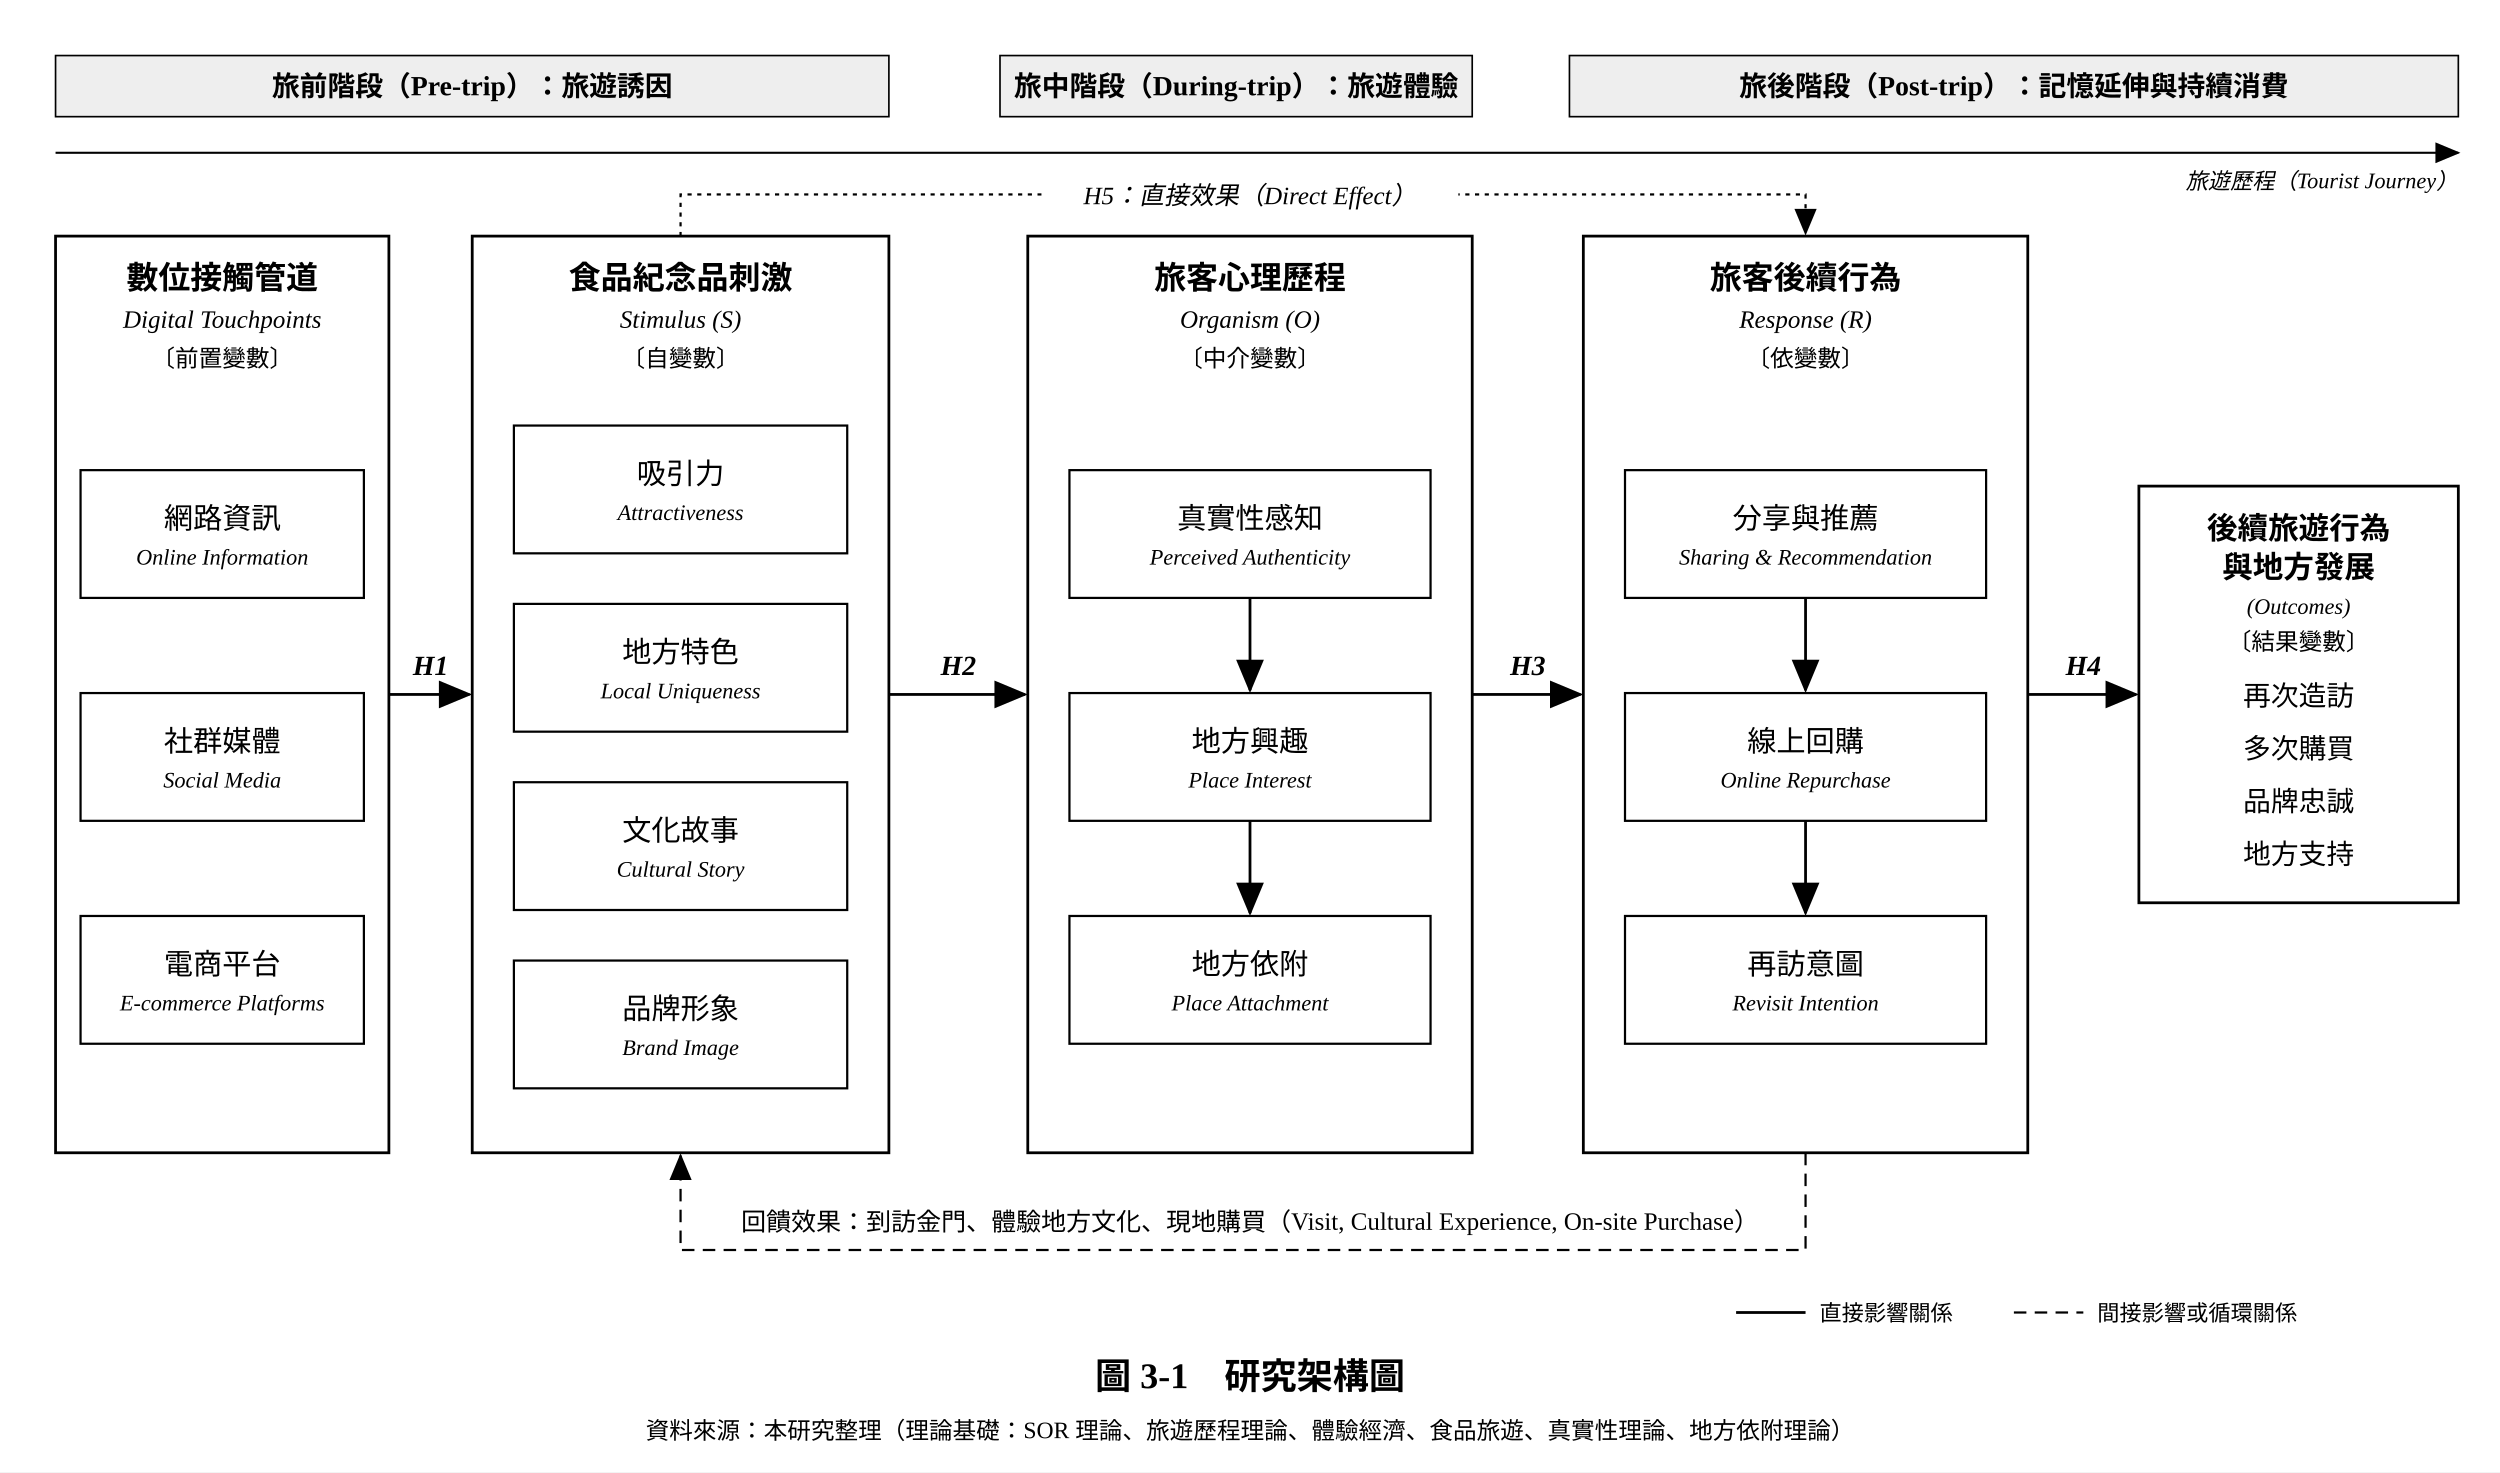
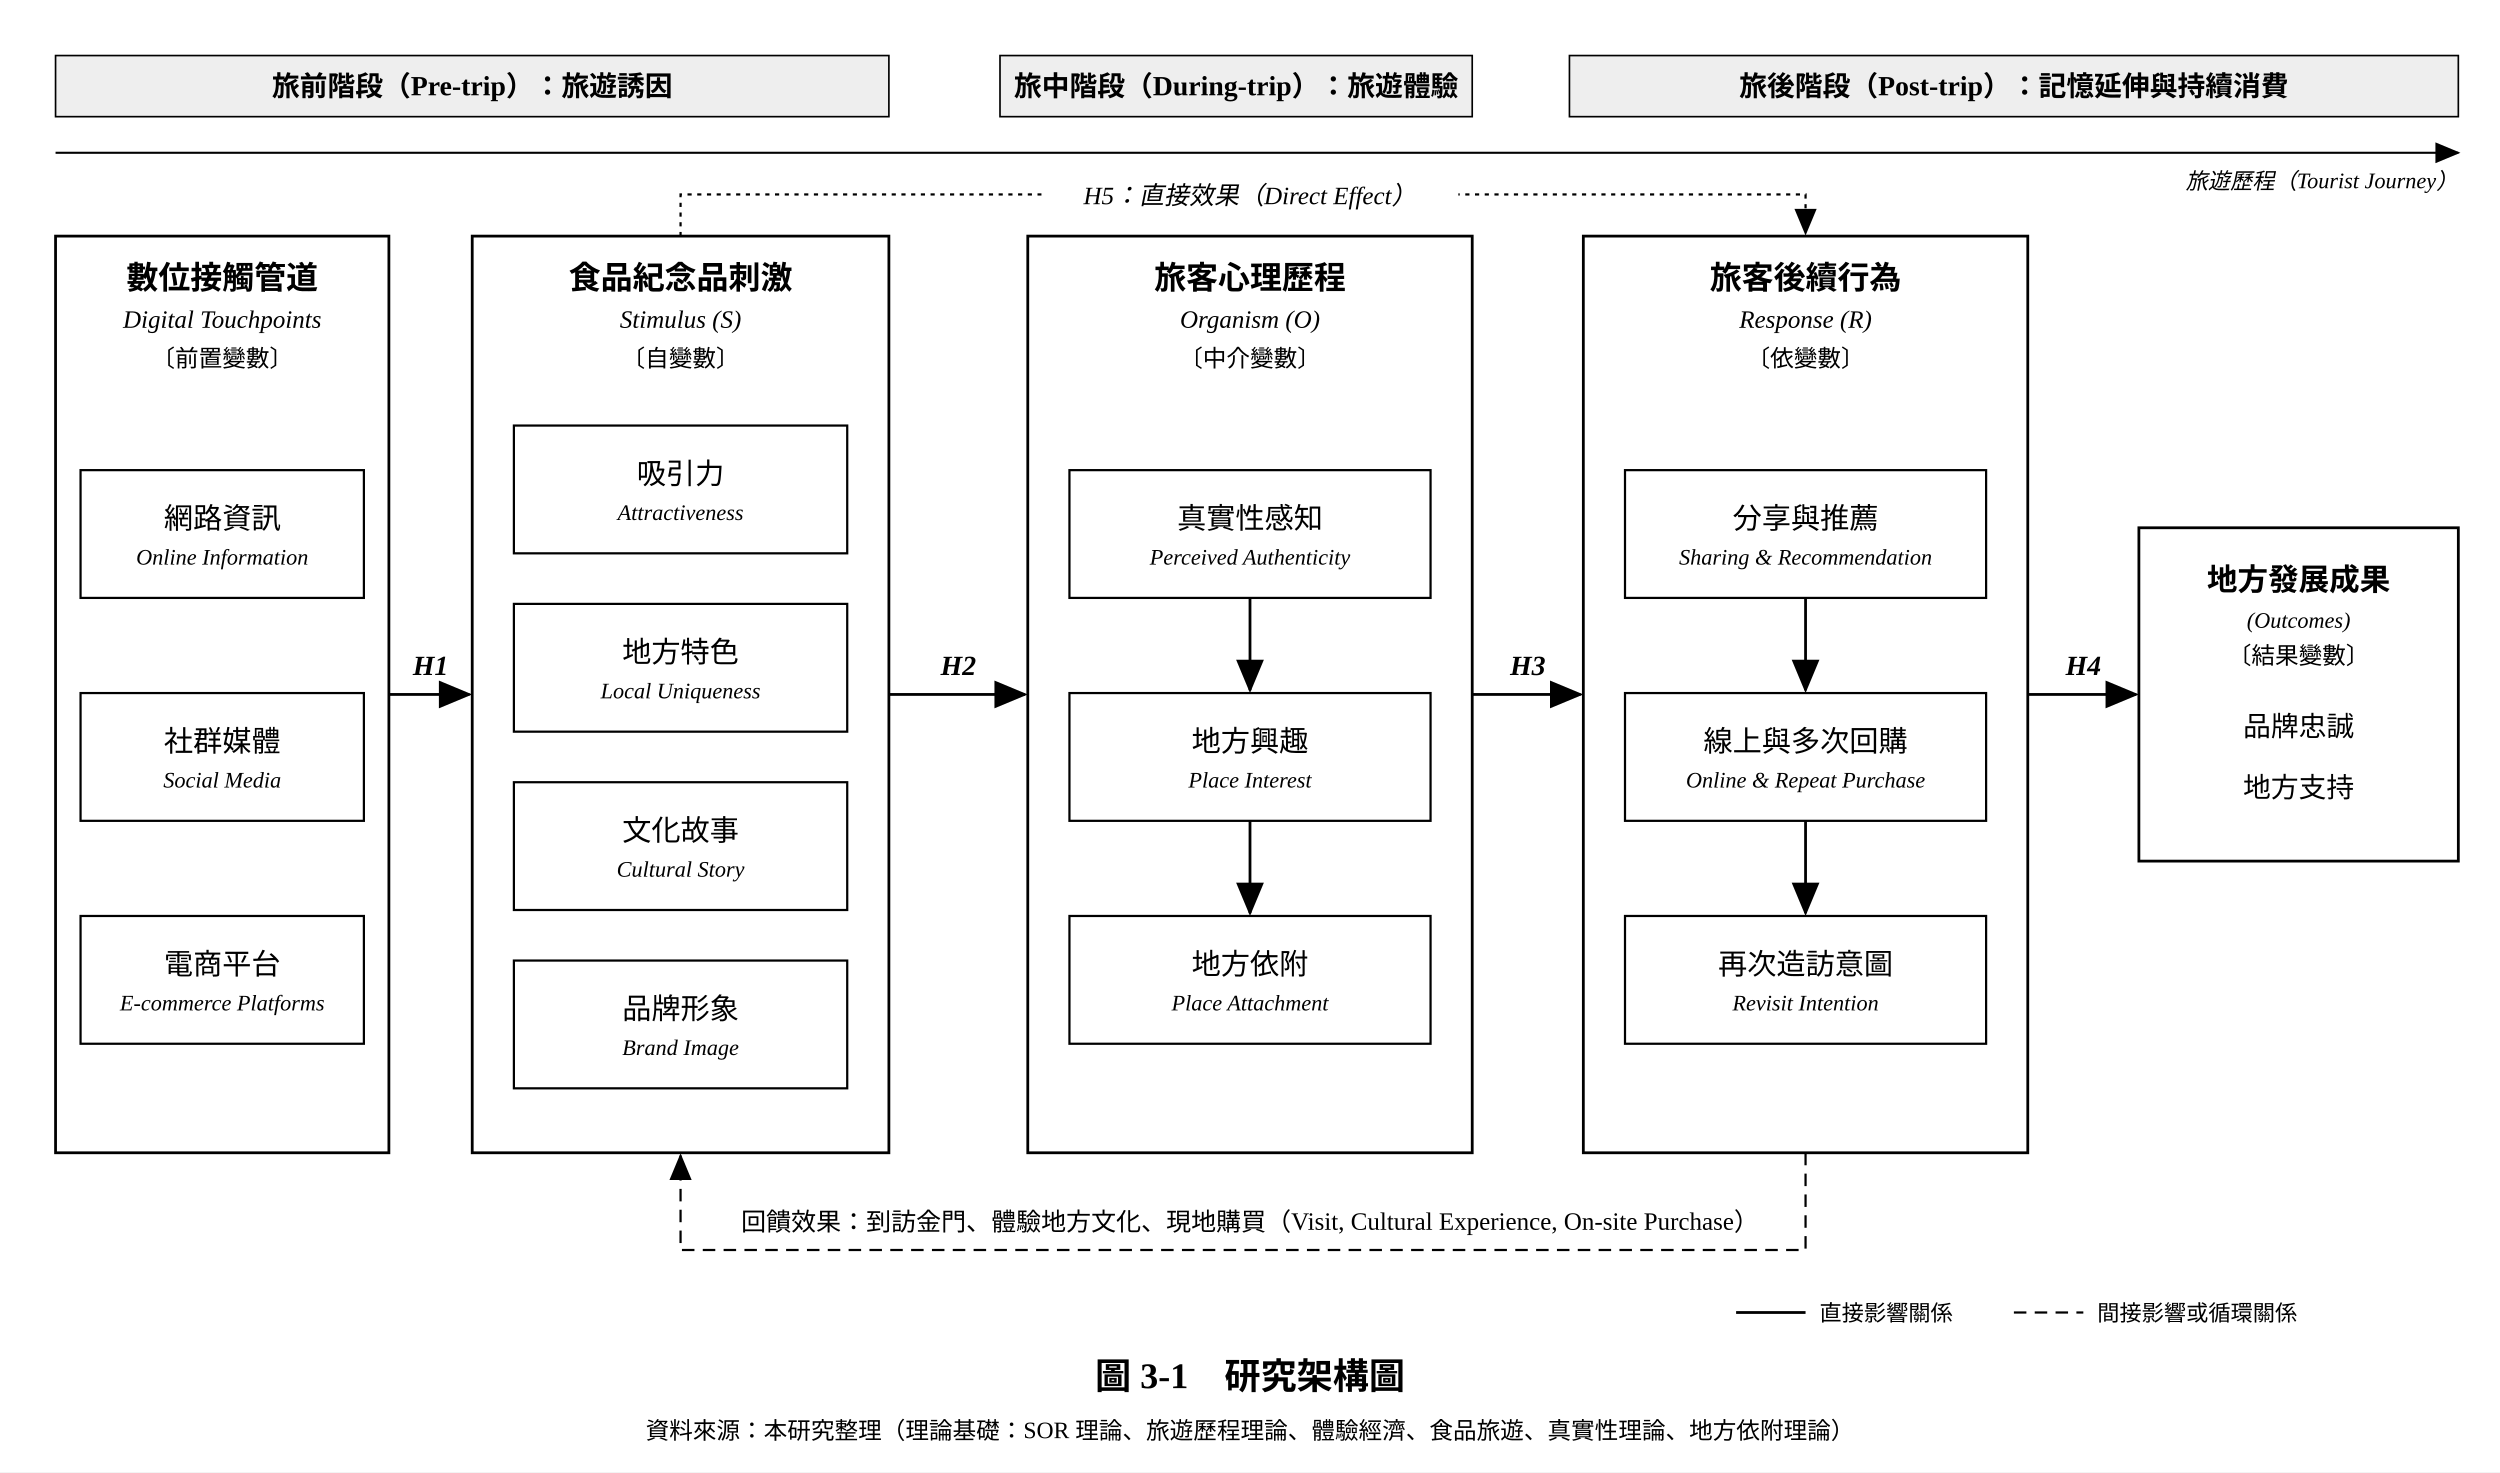
<svg xmlns="http://www.w3.org/2000/svg" width="1800" height="1060" viewBox="0 0 1800 1060" font-family="'Times New Roman','Liberation Serif','WenQuanYi Zen Hei',serif">
  <defs>
    <marker id="ah" markerWidth="12" markerHeight="10" refX="11" refY="5" orient="auto">
      <path d="M0,0 L12,5 L0,10 z" fill="#000" />
    </marker>
  </defs>
  <rect width="1800" height="1060" fill="#fff" />
  <rect x="40" y="40" width="600" height="44" fill="#eee" stroke="#000" stroke-width="1.2" />
  <text x="340.0" y="69" font-size="20" font-weight="bold" font-style="normal" text-anchor="middle">旅前階段（Pre-trip）：旅遊誘因</text>
  <rect x="720" y="40" width="340" height="44" fill="#eee" stroke="#000" stroke-width="1.2" />
  <text x="890.0" y="69" font-size="20" font-weight="bold" font-style="normal" text-anchor="middle">旅中階段（During-trip）：旅遊體驗</text>
  <rect x="1130" y="40" width="640" height="44" fill="#eee" stroke="#000" stroke-width="1.2" />
  <text x="1450.0" y="69" font-size="20" font-weight="bold" font-style="normal" text-anchor="middle">旅後階段（Post-trip）：記憶延伸與持續消費</text>
  <line x1="40" y1="110" x2="1770" y2="110" stroke="#000" stroke-width="1.5" marker-end="url(#ah)" />
  <text x="1770" y="136" font-size="16" font-weight="normal" font-style="italic" text-anchor="end">旅遊歷程（Tourist Journey）</text>
  <rect x="40" y="170" width="240" height="660" fill="#fff" stroke="#000" stroke-width="2" />
  <text x="160.0" y="208" font-size="23" font-weight="bold" font-style="normal" text-anchor="middle">數位接觸管道</text>
  <text x="160.0" y="236" font-size="18" font-weight="normal" font-style="italic" text-anchor="middle">Digital Touchpoints</text>
  <text x="160.0" y="264" font-size="17" font-weight="normal" font-style="normal" text-anchor="middle">〔前置變數〕</text>
  <rect x="58" y="338.5" width="204" height="92" fill="#fff" stroke="#000" stroke-width="1.6" />
  <text x="160.0" y="380.5" font-size="21" font-weight="normal" font-style="normal" text-anchor="middle">網路資訊</text>
  <text x="160.0" y="406.5" font-size="16" font-weight="normal" font-style="italic" text-anchor="middle">Online Information</text>
  <rect x="58" y="499.0" width="204" height="92" fill="#fff" stroke="#000" stroke-width="1.6" />
  <text x="160.0" y="541.0" font-size="21" font-weight="normal" font-style="normal" text-anchor="middle">社群媒體</text>
  <text x="160.0" y="567.0" font-size="16" font-weight="normal" font-style="italic" text-anchor="middle">Social Media</text>
  <rect x="58" y="659.5" width="204" height="92" fill="#fff" stroke="#000" stroke-width="1.6" />
  <text x="160.0" y="701.5" font-size="21" font-weight="normal" font-style="normal" text-anchor="middle">電商平台</text>
  <text x="160.0" y="727.5" font-size="16" font-weight="normal" font-style="italic" text-anchor="middle">E-commerce Platforms</text>
  <rect x="340" y="170" width="300" height="660" fill="#fff" stroke="#000" stroke-width="2" />
  <text x="490.0" y="208" font-size="23" font-weight="bold" font-style="normal" text-anchor="middle">食品紀念品刺激</text>
  <text x="490.0" y="236" font-size="18" font-weight="normal" font-style="italic" text-anchor="middle">Stimulus (S)</text>
  <text x="490.0" y="264" font-size="17" font-weight="normal" font-style="normal" text-anchor="middle">〔自變數〕</text>
  <rect x="370" y="306.4" width="240" height="92" fill="#fff" stroke="#000" stroke-width="1.6" />
  <text x="490.0" y="348.4" font-size="21" font-weight="normal" font-style="normal" text-anchor="middle">吸引力</text>
  <text x="490.0" y="374.4" font-size="16" font-weight="normal" font-style="italic" text-anchor="middle">Attractiveness</text>
  <rect x="370" y="434.8" width="240" height="92" fill="#fff" stroke="#000" stroke-width="1.6" />
  <text x="490.0" y="476.8" font-size="21" font-weight="normal" font-style="normal" text-anchor="middle">地方特色</text>
  <text x="490.0" y="502.8" font-size="16" font-weight="normal" font-style="italic" text-anchor="middle">Local Uniqueness</text>
  <rect x="370" y="563.2" width="240" height="92" fill="#fff" stroke="#000" stroke-width="1.6" />
  <text x="490.0" y="605.2" font-size="21" font-weight="normal" font-style="normal" text-anchor="middle">文化故事</text>
  <text x="490.0" y="631.2" font-size="16" font-weight="normal" font-style="italic" text-anchor="middle">Cultural Story</text>
  <rect x="370" y="691.6" width="240" height="92" fill="#fff" stroke="#000" stroke-width="1.6" />
  <text x="490.0" y="733.6" font-size="21" font-weight="normal" font-style="normal" text-anchor="middle">品牌形象</text>
  <text x="490.0" y="759.6" font-size="16" font-weight="normal" font-style="italic" text-anchor="middle">Brand Image</text>
  <rect x="740" y="170" width="320" height="660" fill="#fff" stroke="#000" stroke-width="2" />
  <text x="900.0" y="208" font-size="23" font-weight="bold" font-style="normal" text-anchor="middle">旅客心理歷程</text>
  <text x="900.0" y="236" font-size="18" font-weight="normal" font-style="italic" text-anchor="middle">Organism (O)</text>
  <text x="900.0" y="264" font-size="17" font-weight="normal" font-style="normal" text-anchor="middle">〔中介變數〕</text>
  <rect x="770" y="338.5" width="260" height="92" fill="#fff" stroke="#000" stroke-width="1.6" />
  <text x="900.0" y="380.5" font-size="21" font-weight="normal" font-style="normal" text-anchor="middle">真實性感知</text>
  <text x="900.0" y="406.5" font-size="16" font-weight="normal" font-style="italic" text-anchor="middle">Perceived Authenticity</text>
  <rect x="770" y="499.0" width="260" height="92" fill="#fff" stroke="#000" stroke-width="1.6" />
  <text x="900.0" y="541.0" font-size="21" font-weight="normal" font-style="normal" text-anchor="middle">地方興趣</text>
  <text x="900.0" y="567.0" font-size="16" font-weight="normal" font-style="italic" text-anchor="middle">Place Interest</text>
  <rect x="770" y="659.5" width="260" height="92" fill="#fff" stroke="#000" stroke-width="1.6" />
  <text x="900.0" y="701.5" font-size="21" font-weight="normal" font-style="normal" text-anchor="middle">地方依附</text>
  <text x="900.0" y="727.5" font-size="16" font-weight="normal" font-style="italic" text-anchor="middle">Place Attachment</text>
  <line x1="900.0" y1="430.5" x2="900.0" y2="497.0" stroke="#000" stroke-width="2" marker-end="url(#ah)" />
  <line x1="900.0" y1="591.0" x2="900.0" y2="657.5" stroke="#000" stroke-width="2" marker-end="url(#ah)" />
  <rect x="1140" y="170" width="320" height="660" fill="#fff" stroke="#000" stroke-width="2" />
  <text x="1300.0" y="208" font-size="23" font-weight="bold" font-style="normal" text-anchor="middle">旅客後續行為</text>
  <text x="1300.0" y="236" font-size="18" font-weight="normal" font-style="italic" text-anchor="middle">Response (R)</text>
  <text x="1300.0" y="264" font-size="17" font-weight="normal" font-style="normal" text-anchor="middle">〔依變數〕</text>
  <rect x="1170" y="338.5" width="260" height="92" fill="#fff" stroke="#000" stroke-width="1.6" />
  <text x="1300.0" y="380.5" font-size="21" font-weight="normal" font-style="normal" text-anchor="middle">分享與推薦</text>
  <text x="1300.0" y="406.5" font-size="16" font-weight="normal" font-style="italic" text-anchor="middle">Sharing &amp; Recommendation</text>
  <rect x="1170" y="499.0" width="260" height="92" fill="#fff" stroke="#000" stroke-width="1.6" />
-   <text x="1300.0" y="541.0" font-size="21" font-weight="normal" font-style="normal" text-anchor="middle">線上回購</text>
-   <text x="1300.0" y="567.0" font-size="16" font-weight="normal" font-style="italic" text-anchor="middle">Online Repurchase</text>
+   <text x="1300.0" y="541.0" font-size="21" font-weight="normal" font-style="normal" text-anchor="middle">線上與多次回購</text>
+   <text x="1300.0" y="567.0" font-size="16" font-weight="normal" font-style="italic" text-anchor="middle">Online &amp; Repeat Purchase</text>
  <rect x="1170" y="659.5" width="260" height="92" fill="#fff" stroke="#000" stroke-width="1.6" />
-   <text x="1300.0" y="701.5" font-size="21" font-weight="normal" font-style="normal" text-anchor="middle">再訪意圖</text>
+   <text x="1300.0" y="701.5" font-size="21" font-weight="normal" font-style="normal" text-anchor="middle">再次造訪意圖</text>
  <text x="1300.0" y="727.5" font-size="16" font-weight="normal" font-style="italic" text-anchor="middle">Revisit Intention</text>
  <line x1="1300.0" y1="430.5" x2="1300.0" y2="497.0" stroke="#000" stroke-width="2" marker-end="url(#ah)" />
  <line x1="1300.0" y1="591.0" x2="1300.0" y2="657.5" stroke="#000" stroke-width="2" marker-end="url(#ah)" />
-   <rect x="1540" y="350" width="230" height="300" fill="#fff" stroke="#000" stroke-width="2" />
-   <text x="1655.0" y="388" font-size="22" font-weight="bold" font-style="normal" text-anchor="middle">後續旅遊行為</text>
-   <text x="1655.0" y="416" font-size="22" font-weight="bold" font-style="normal" text-anchor="middle">與地方發展</text>
-   <text x="1655.0" y="442" font-size="16" font-weight="normal" font-style="italic" text-anchor="middle">(Outcomes)</text>
-   <text x="1655.0" y="468" font-size="17" font-weight="normal" font-style="normal" text-anchor="middle">〔結果變數〕</text>
-   <text x="1655.0" y="508" font-size="20" font-weight="normal" font-style="normal" text-anchor="middle">再次造訪</text>
-   <text x="1655.0" y="546" font-size="20" font-weight="normal" font-style="normal" text-anchor="middle">多次購買</text>
-   <text x="1655.0" y="584" font-size="20" font-weight="normal" font-style="normal" text-anchor="middle">品牌忠誠</text>
-   <text x="1655.0" y="622" font-size="20" font-weight="normal" font-style="normal" text-anchor="middle">地方支持</text>
+   <rect x="1540" y="380" width="230" height="240" fill="#fff" stroke="#000" stroke-width="2" />
+   <text x="1655.0" y="425" font-size="22" font-weight="bold" font-style="normal" text-anchor="middle">地方發展成果</text>
+   <text x="1655.0" y="452" font-size="16" font-weight="normal" font-style="italic" text-anchor="middle">(Outcomes)</text>
+   <text x="1655.0" y="478" font-size="17" font-weight="normal" font-style="normal" text-anchor="middle">〔結果變數〕</text>
+   <text x="1655.0" y="530" font-size="20" font-weight="normal" font-style="normal" text-anchor="middle">品牌忠誠</text>
+   <text x="1655.0" y="574" font-size="20" font-weight="normal" font-style="normal" text-anchor="middle">地方支持</text>
  <line x1="280" y1="500.0" x2="338" y2="500.0" stroke="#000" stroke-width="2" marker-end="url(#ah)" />
  <text x="310.0" y="486.0" font-size="20" font-weight="bold" font-style="italic" text-anchor="middle">H1</text>
  <line x1="640" y1="500.0" x2="738" y2="500.0" stroke="#000" stroke-width="2" marker-end="url(#ah)" />
  <text x="690.0" y="486.0" font-size="20" font-weight="bold" font-style="italic" text-anchor="middle">H2</text>
  <line x1="1060" y1="500.0" x2="1138" y2="500.0" stroke="#000" stroke-width="2" marker-end="url(#ah)" />
  <text x="1100.0" y="486.0" font-size="20" font-weight="bold" font-style="italic" text-anchor="middle">H3</text>
  <line x1="1460" y1="500.0" x2="1538" y2="500.0" stroke="#000" stroke-width="2" marker-end="url(#ah)" />
  <text x="1500.0" y="486.0" font-size="20" font-weight="bold" font-style="italic" text-anchor="middle">H4</text>
  <path d="M490.0,170 L490.0,140 L1300.0,140 L1300.0,168" fill="none" stroke="#000" stroke-width="1.6" stroke-dasharray="3,4" marker-end="url(#ah)" />
  <rect x="750.0" y="126" width="300" height="28" fill="#fff" />
  <text x="900.0" y="147" font-size="18" font-weight="normal" font-style="italic" text-anchor="middle">H5：直接效果（Direct Effect）</text>
  <path d="M1300.0,830 L1300.0,900 L490.0,900 L490.0,832" fill="none" stroke="#000" stroke-width="1.6" stroke-dasharray="9,6" marker-end="url(#ah)" />
  <text x="900.0" y="886" font-size="18" font-weight="normal" font-style="normal" text-anchor="middle">回饋效果：到訪金門、體驗地方文化、現地購買（Visit, Cultural Experience, On-site Purchase）</text>
  <line x1="1250" y1="945" x2="1300" y2="945" stroke="#000" stroke-width="2" />
  <text x="1310" y="951" font-size="16" font-weight="normal" font-style="normal" text-anchor="start">直接影響關係</text>
  <line x1="1450" y1="945" x2="1500" y2="945" stroke="#000" stroke-width="1.6" stroke-dasharray="9,6" />
  <text x="1510" y="951" font-size="16" font-weight="normal" font-style="normal" text-anchor="start">間接影響或循環關係</text>
  <text x="900.0" y="1000" font-size="26" font-weight="bold" font-style="normal" text-anchor="middle">圖 3-1　研究架構圖</text>
  <text x="900.0" y="1036" font-size="17" font-weight="normal" font-style="normal" text-anchor="middle">資料來源：本研究整理（理論基礎：SOR 理論、旅遊歷程理論、體驗經濟、食品旅遊、真實性理論、地方依附理論）</text>
</svg>
